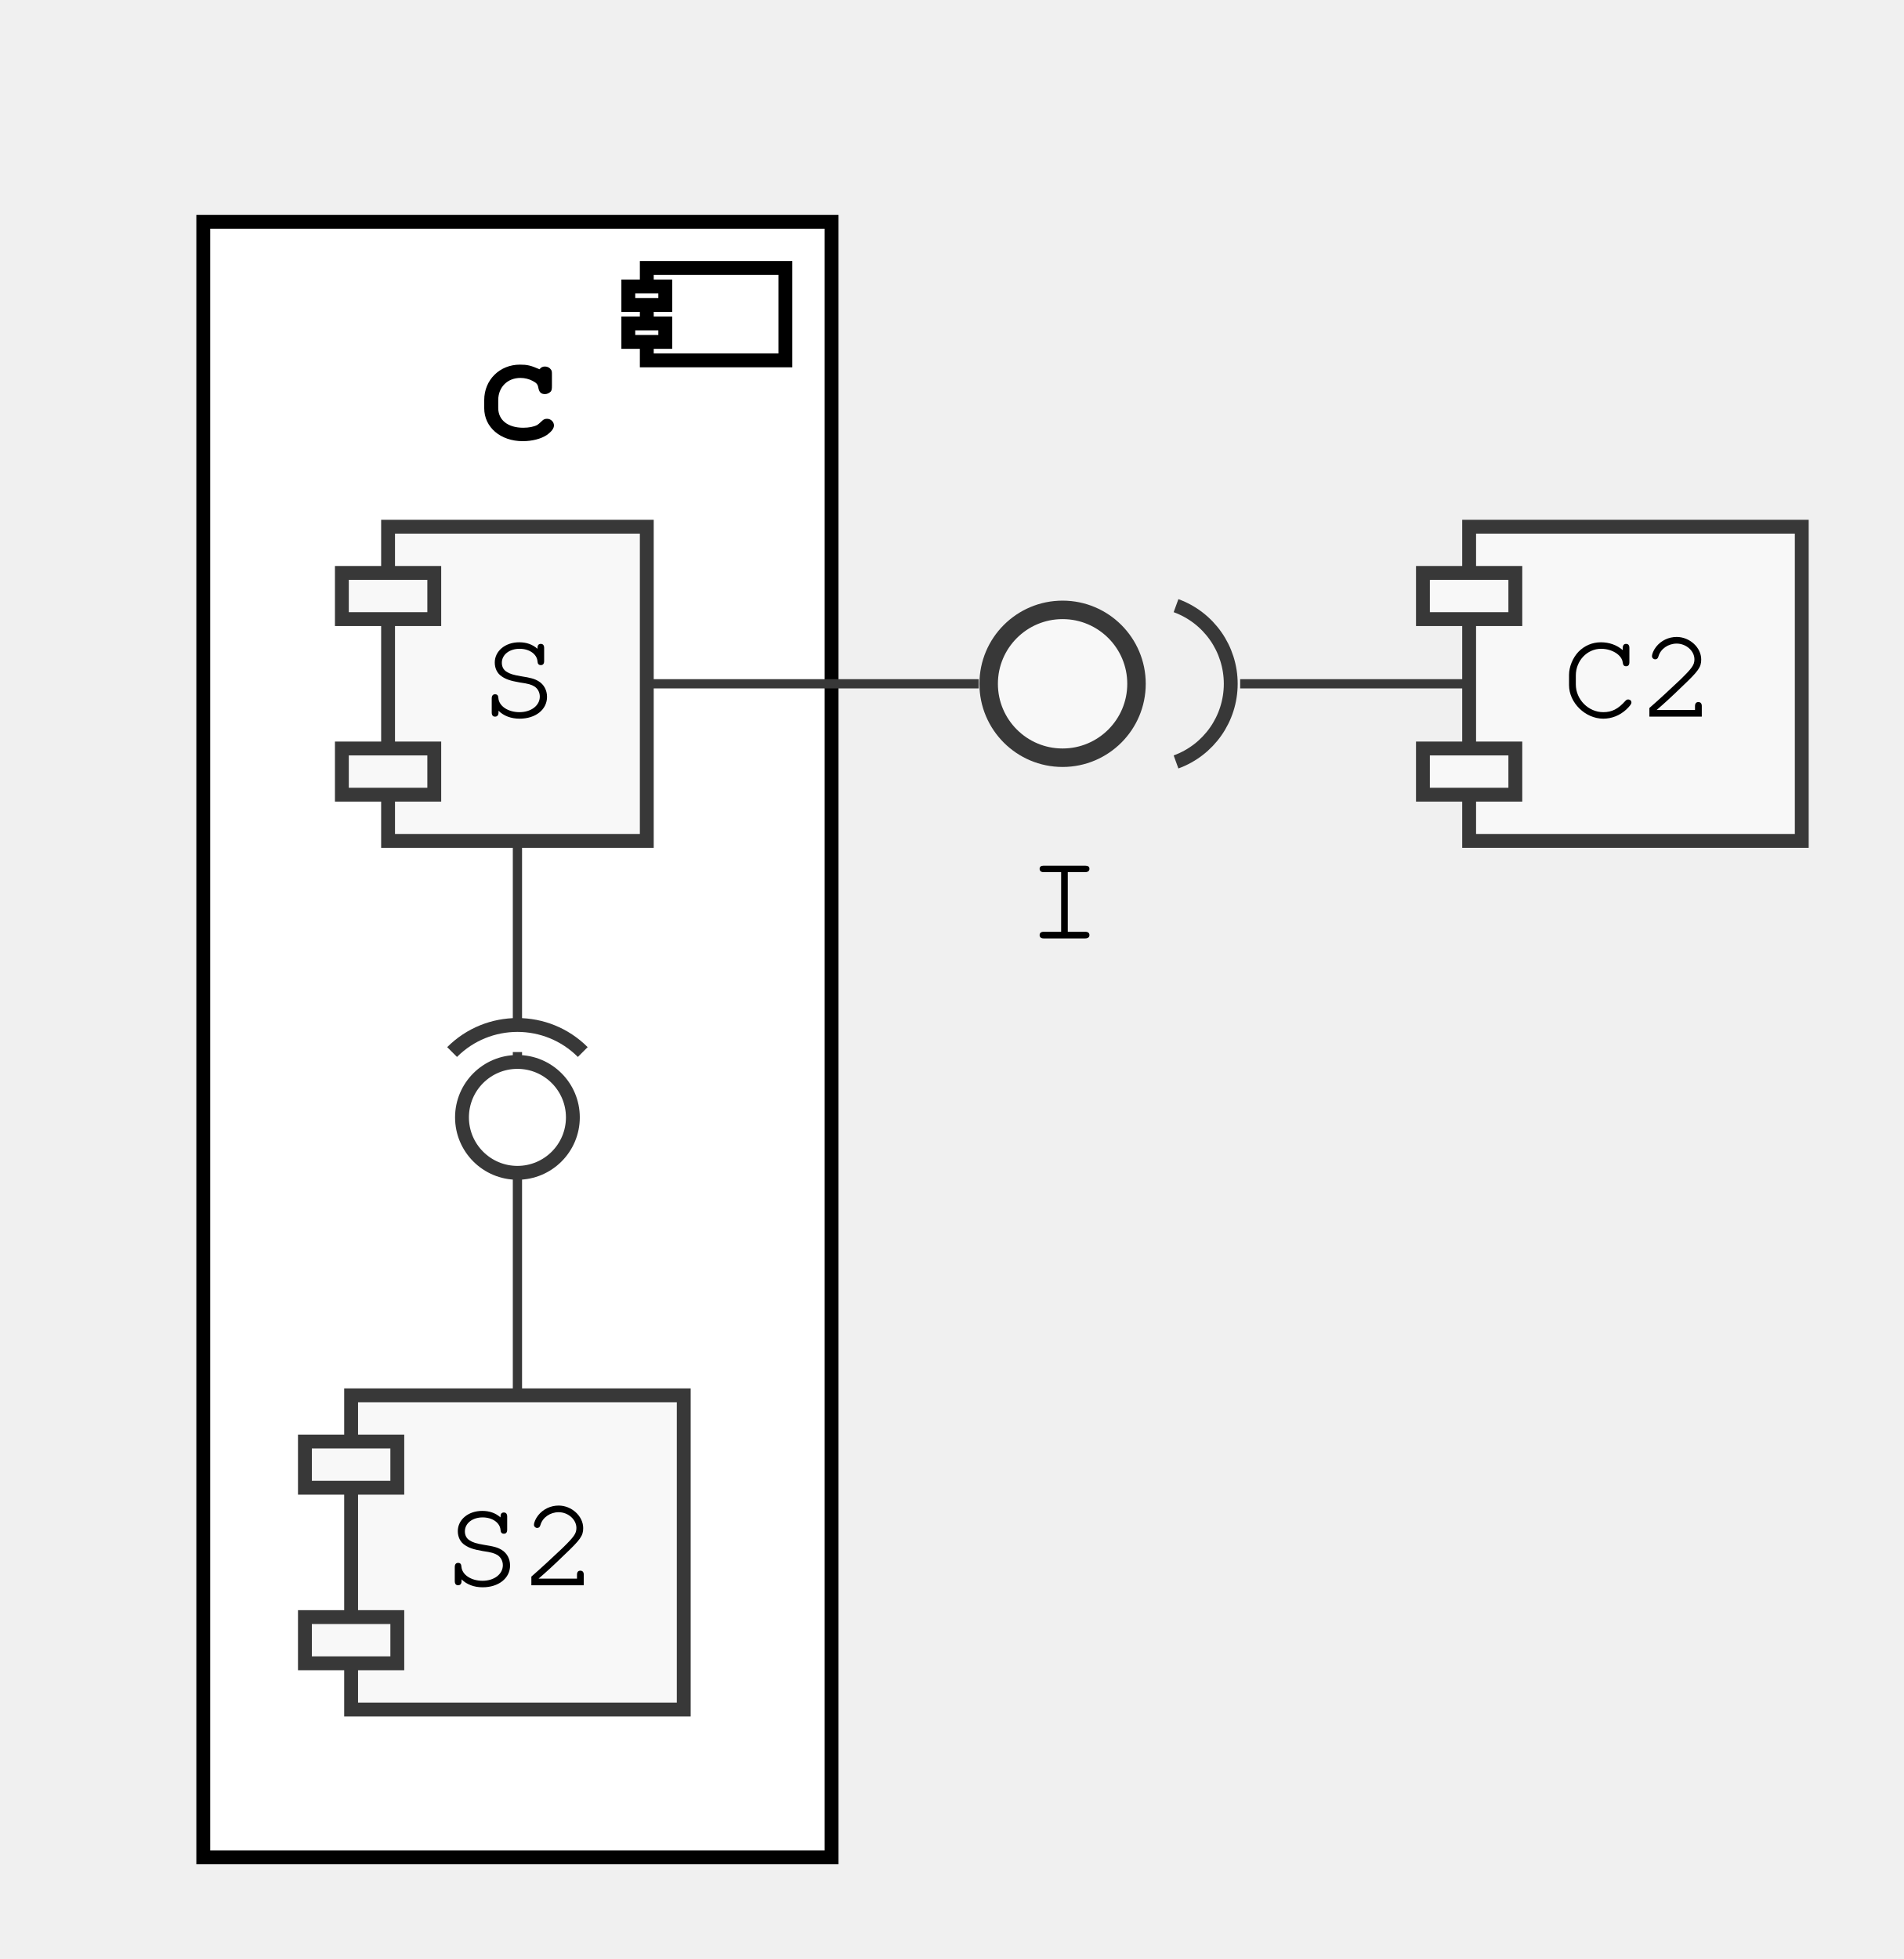
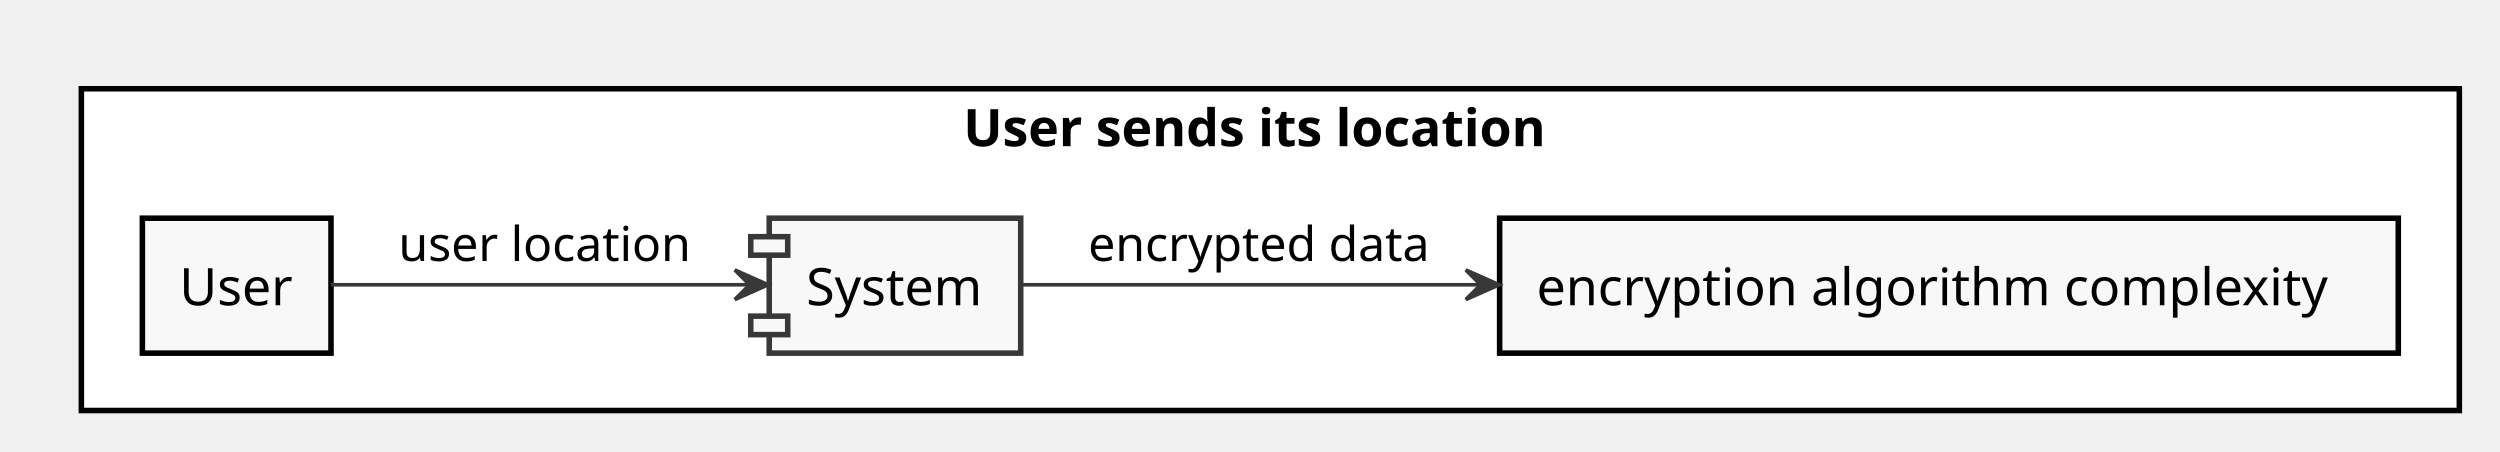
- <svg xmlns="http://www.w3.org/2000/svg" contentScriptType="application/ecmascript" contentStyleType="text/css" height="212px" preserveAspectRatio="none" style="width:206px;height:212px;" version="1.1" viewBox="0 0 206 212" width="206px" zoomAndPan="magnify">
+ <svg xmlns="http://www.w3.org/2000/svg" contentScriptType="application/ecmascript" contentStyleType="text/css" height="122px" preserveAspectRatio="none" style="width:676px;height:122px;" version="1.1" viewBox="0 0 676 122" width="676px" zoomAndPan="magnify">
  <defs />
  <g>
-     <rect fill="#FFFFFF" height="177" style="stroke: #000000; stroke-width: 1.5;" width="68" x="22" y="24" />
-     <rect fill="#FFFFFF" height="10" style="stroke: #000000; stroke-width: 1.5;" width="15" x="70" y="29" />
-     <rect fill="#FFFFFF" height="2" style="stroke: #000000; stroke-width: 1.5;" width="4" x="68" y="31" />
-     <rect fill="#FFFFFF" height="2" style="stroke: #000000; stroke-width: 1.5;" width="4" x="68" y="35" />
-     <text fill="#000000" font-family="Courier" font-size="14" font-weight="bold" lengthAdjust="spacingAndGlyphs" textLength="8" x="52" y="47.555">C</text>
-     <rect fill="#F8F8F8" height="34" style="stroke: #383838; stroke-width: 1.5;" width="28" x="42" y="57" />
-     <rect fill="#F8F8F8" height="5" style="stroke: #383838; stroke-width: 1.5;" width="10" x="37" y="62" />
-     <rect fill="#F8F8F8" height="5" style="stroke: #383838; stroke-width: 1.5;" width="10" x="37" y="81" />
-     <text fill="#000000" font-family="Courier" font-size="14" lengthAdjust="spacingAndGlyphs" textLength="8" x="52" y="77.555">S</text>
-     <rect fill="#F8F8F8" height="34" style="stroke: #383838; stroke-width: 1.5;" width="36" x="38" y="151" />
-     <rect fill="#F8F8F8" height="5" style="stroke: #383838; stroke-width: 1.5;" width="10" x="33" y="156" />
-     <rect fill="#F8F8F8" height="5" style="stroke: #383838; stroke-width: 1.5;" width="10" x="33" y="175" />
-     <text fill="#000000" font-family="Courier" font-size="14" lengthAdjust="spacingAndGlyphs" textLength="16" x="48" y="171.555">S2</text>
-     <ellipse cx="115" cy="74" fill="#F8F8F8" rx="8" ry="8" style="stroke: #383838; stroke-width: 2.0;" />
-     <text fill="#000000" font-family="Courier" font-size="14" lengthAdjust="spacingAndGlyphs" textLength="8" x="111" y="101.555">I</text>
-     <rect fill="#F8F8F8" height="34" style="stroke: #383838; stroke-width: 1.5;" width="36" x="159" y="57" />
-     <rect fill="#F8F8F8" height="5" style="stroke: #383838; stroke-width: 1.5;" width="10" x="154" y="62" />
-     <rect fill="#F8F8F8" height="5" style="stroke: #383838; stroke-width: 1.5;" width="10" x="154" y="81" />
-     <text fill="#000000" font-family="Courier" font-size="14" lengthAdjust="spacingAndGlyphs" textLength="16" x="169" y="77.555">C2</text>
-     <path d="M56,91.03 C56,107.81 56,134.02 56,150.85 " fill="none" id="S-S2" style="stroke: #383838; stroke-width: 1.0;" />
-     <path d="M63.071,113.85 A10,10 0 0 0 48.929 113.85" fill="#FFFFFF" style="stroke: #383838; stroke-width: 1.5;" />
-     <ellipse cx="56" cy="120.921" fill="#FFFFFF" rx="6" ry="6" style="stroke: #383838; stroke-width: 1.5;" />
-     <path d="M70.29,74 C82.17,74 94.04,74 105.92,74 " fill="none" id="S-I" style="stroke: #383838; stroke-width: 1.0;" />
-     <path d="M134.22,74 C142.43,74 150.64,74 158.85,74 " fill="none" id="I&lt;-C2" style="stroke: #383838; stroke-width: 1.0;" />
-     <path d="M127.278,82.457 A9,9 0 0 0 127.278 65.543" fill="none" style="stroke: #383838; stroke-width: 1.5;" />
+     <rect fill="#FFFFFF" height="87" style="stroke: #000000; stroke-width: 1.5;" width="643" x="22" y="24" />
+     <text fill="#000000" font-family="sans-serif" font-size="14" font-weight="bold" lengthAdjust="spacingAndGlyphs" textLength="166" x="260.5" y="39.535">User sends its location</text>
+     <rect fill="#F8F8F8" height="36.488" style="stroke: #000000; stroke-width: 1.5;" width="51" x="38.5" y="59" />
+     <text fill="#000000" font-family="sans-serif" font-size="14" lengthAdjust="spacingAndGlyphs" textLength="31" x="48.5" y="82.535">User</text>
+     <rect fill="#F8F8F8" height="36.488" style="stroke: #000000; stroke-width: 1.5;" width="243" x="405.5" y="59" />
+     <text fill="#000000" font-family="sans-serif" font-size="14" lengthAdjust="spacingAndGlyphs" textLength="223" x="415.5" y="82.535">encryption algorithm complexity</text>
+     <rect fill="#F8F8F8" height="36.488" style="stroke: #383838; stroke-width: 1.5;" width="68" x="208" y="59" />
+     <rect fill="#F8F8F8" height="5" style="stroke: #383838; stroke-width: 1.5;" width="10" x="203" y="64" />
+     <rect fill="#F8F8F8" height="5" style="stroke: #383838; stroke-width: 1.5;" width="10" x="203" y="85.488" />
+     <text fill="#000000" font-family="sans-serif" font-size="14" lengthAdjust="spacingAndGlyphs" textLength="48" x="218" y="82.535">System</text>
+     <path d="M89.5,77 C118.98,77 167.83,77 202.29,77 " fill="none" id="Source-&gt;System" style="stroke: #383838; stroke-width: 1.0;" />
+     <polygon fill="#383838" points="207.69,77,198.69,73,202.69,77,198.69,81,207.69,77" style="stroke: #383838; stroke-width: 1.0;" />
+     <text fill="#000000" font-family="sans-serif" font-size="13" lengthAdjust="spacingAndGlyphs" textLength="82" x="107.75" y="70.568">user location</text>
+     <path d="M276.09,77 C307.04,77 354.65,77 400.11,77 " fill="none" id="System-&gt;Measure" style="stroke: #383838; stroke-width: 1.0;" />
+     <polygon fill="#383838" points="405.36,77,396.36,73,400.36,77,396.36,81,405.36,77" style="stroke: #383838; stroke-width: 1.0;" />
+     <text fill="#000000" font-family="sans-serif" font-size="13" lengthAdjust="spacingAndGlyphs" textLength="93" x="294.25" y="70.568">encrypted data</text>
  </g>
</svg>
